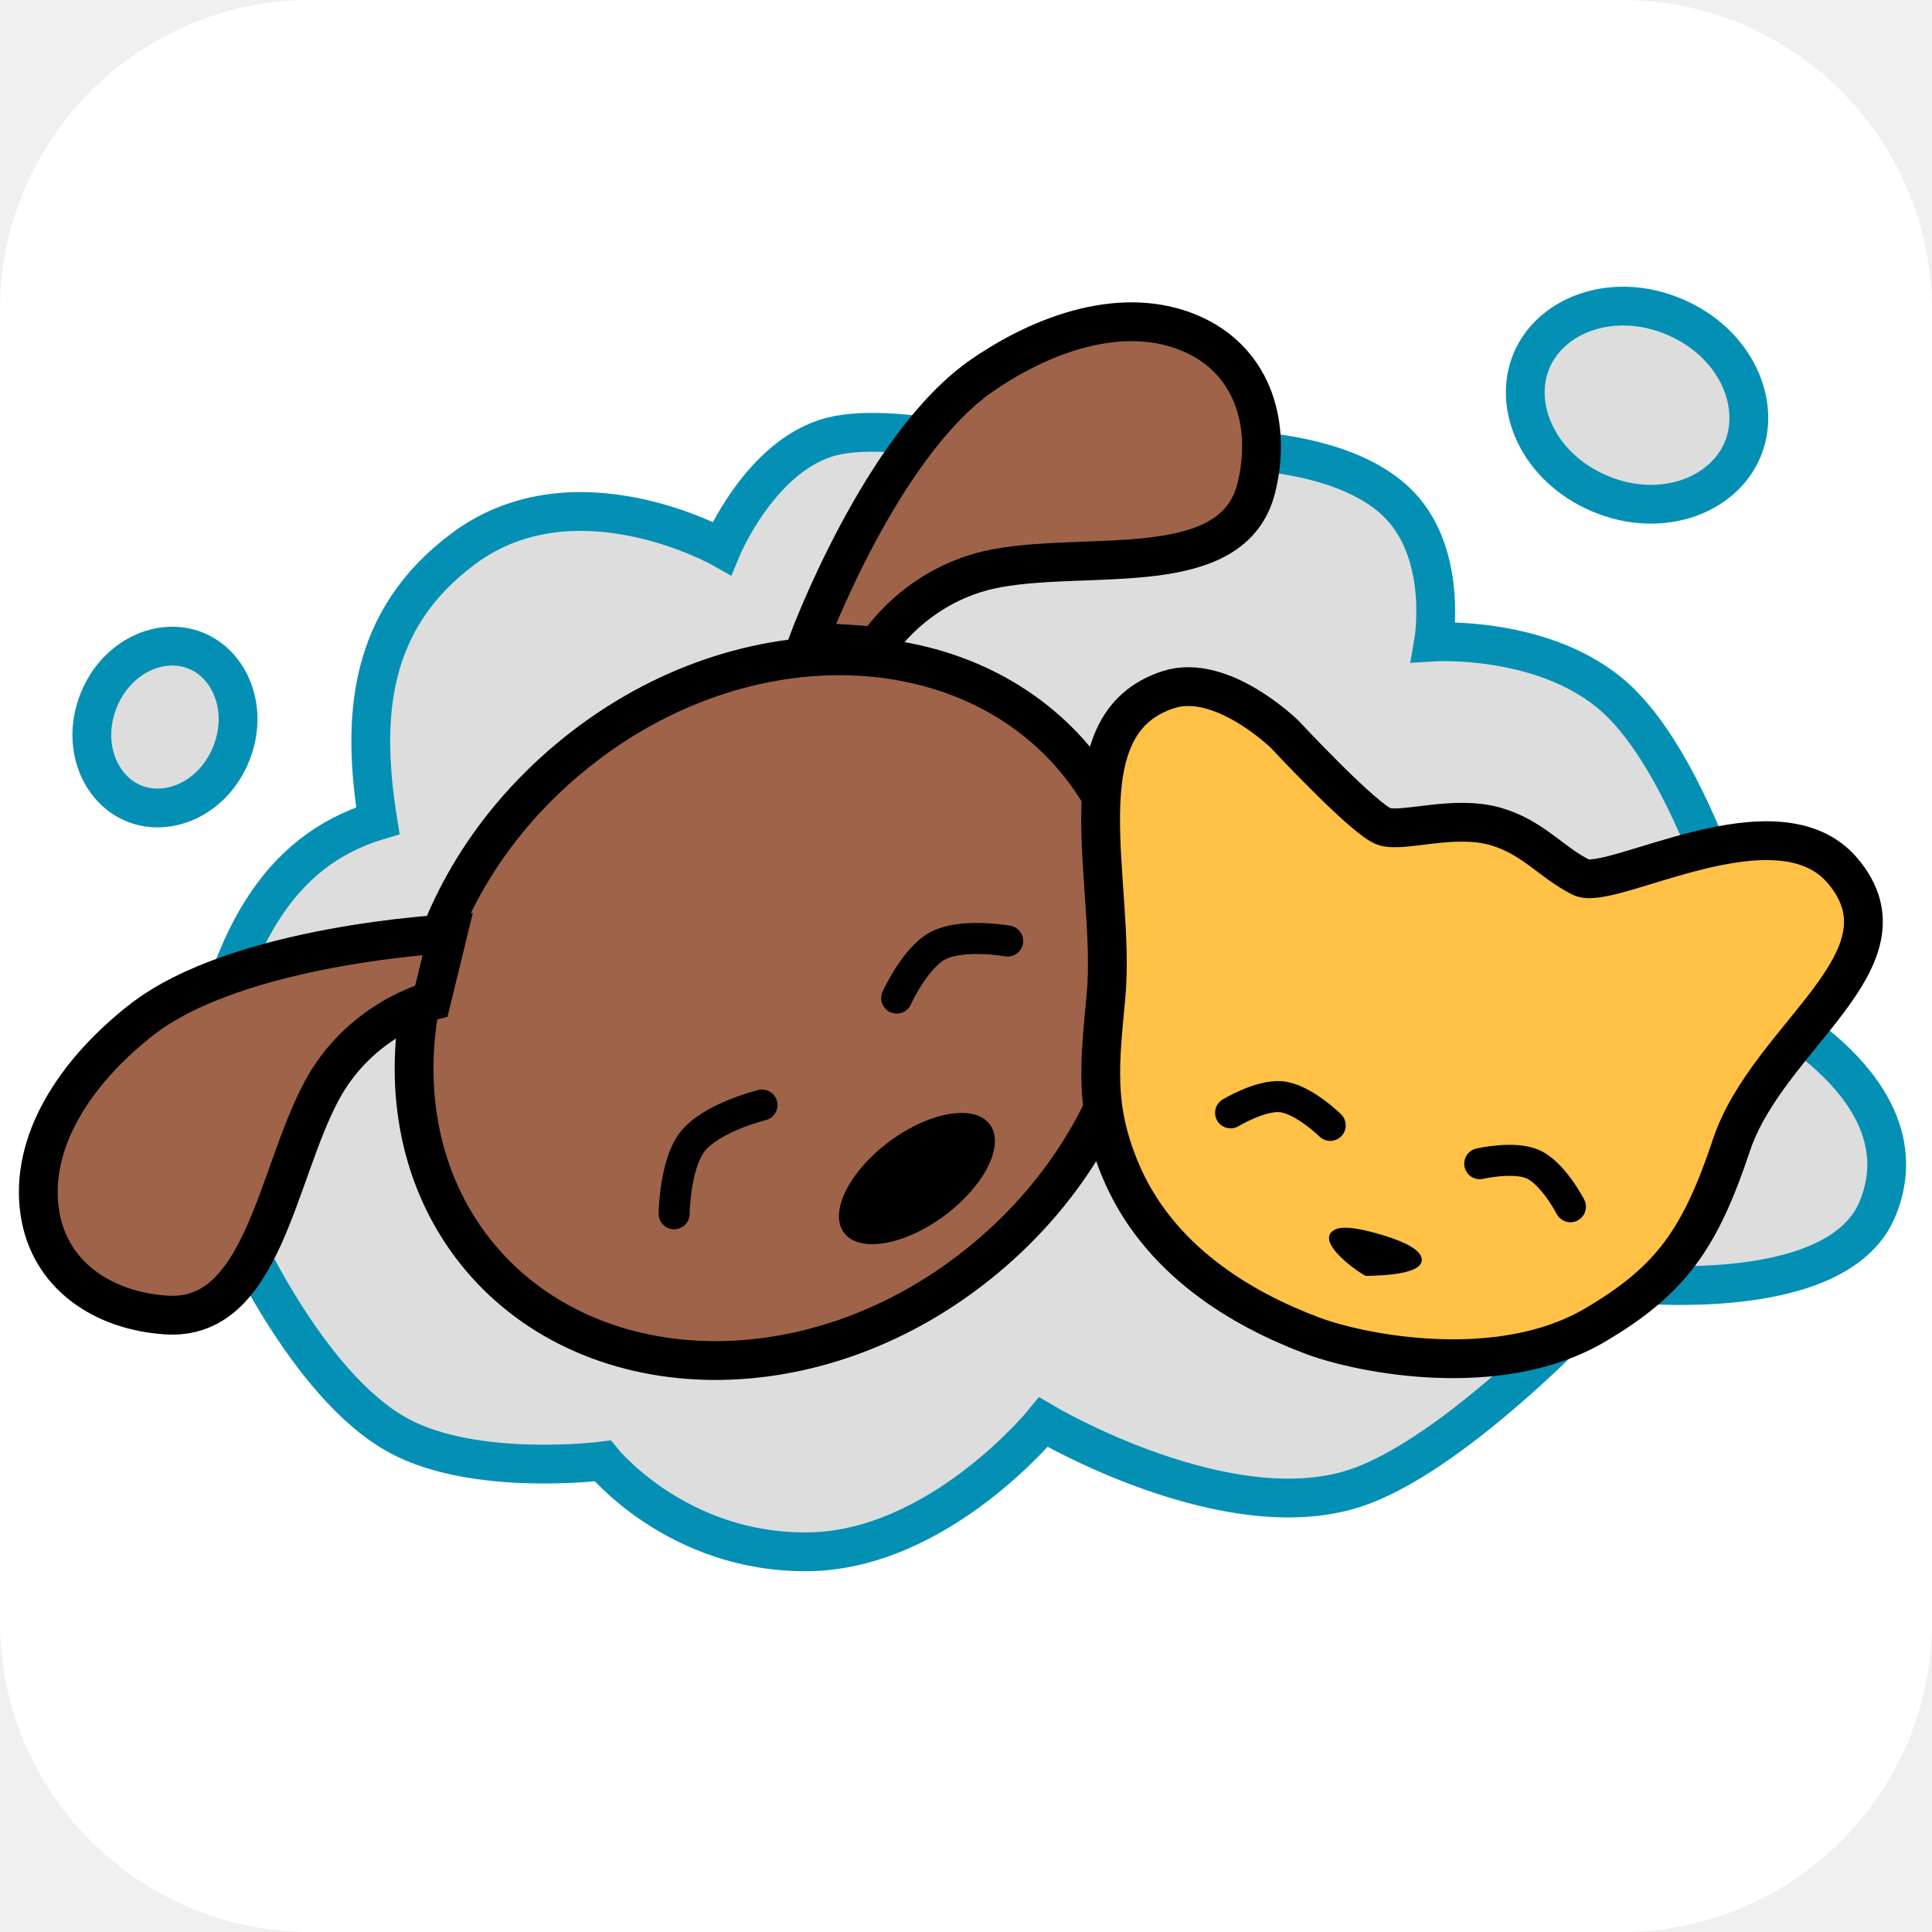
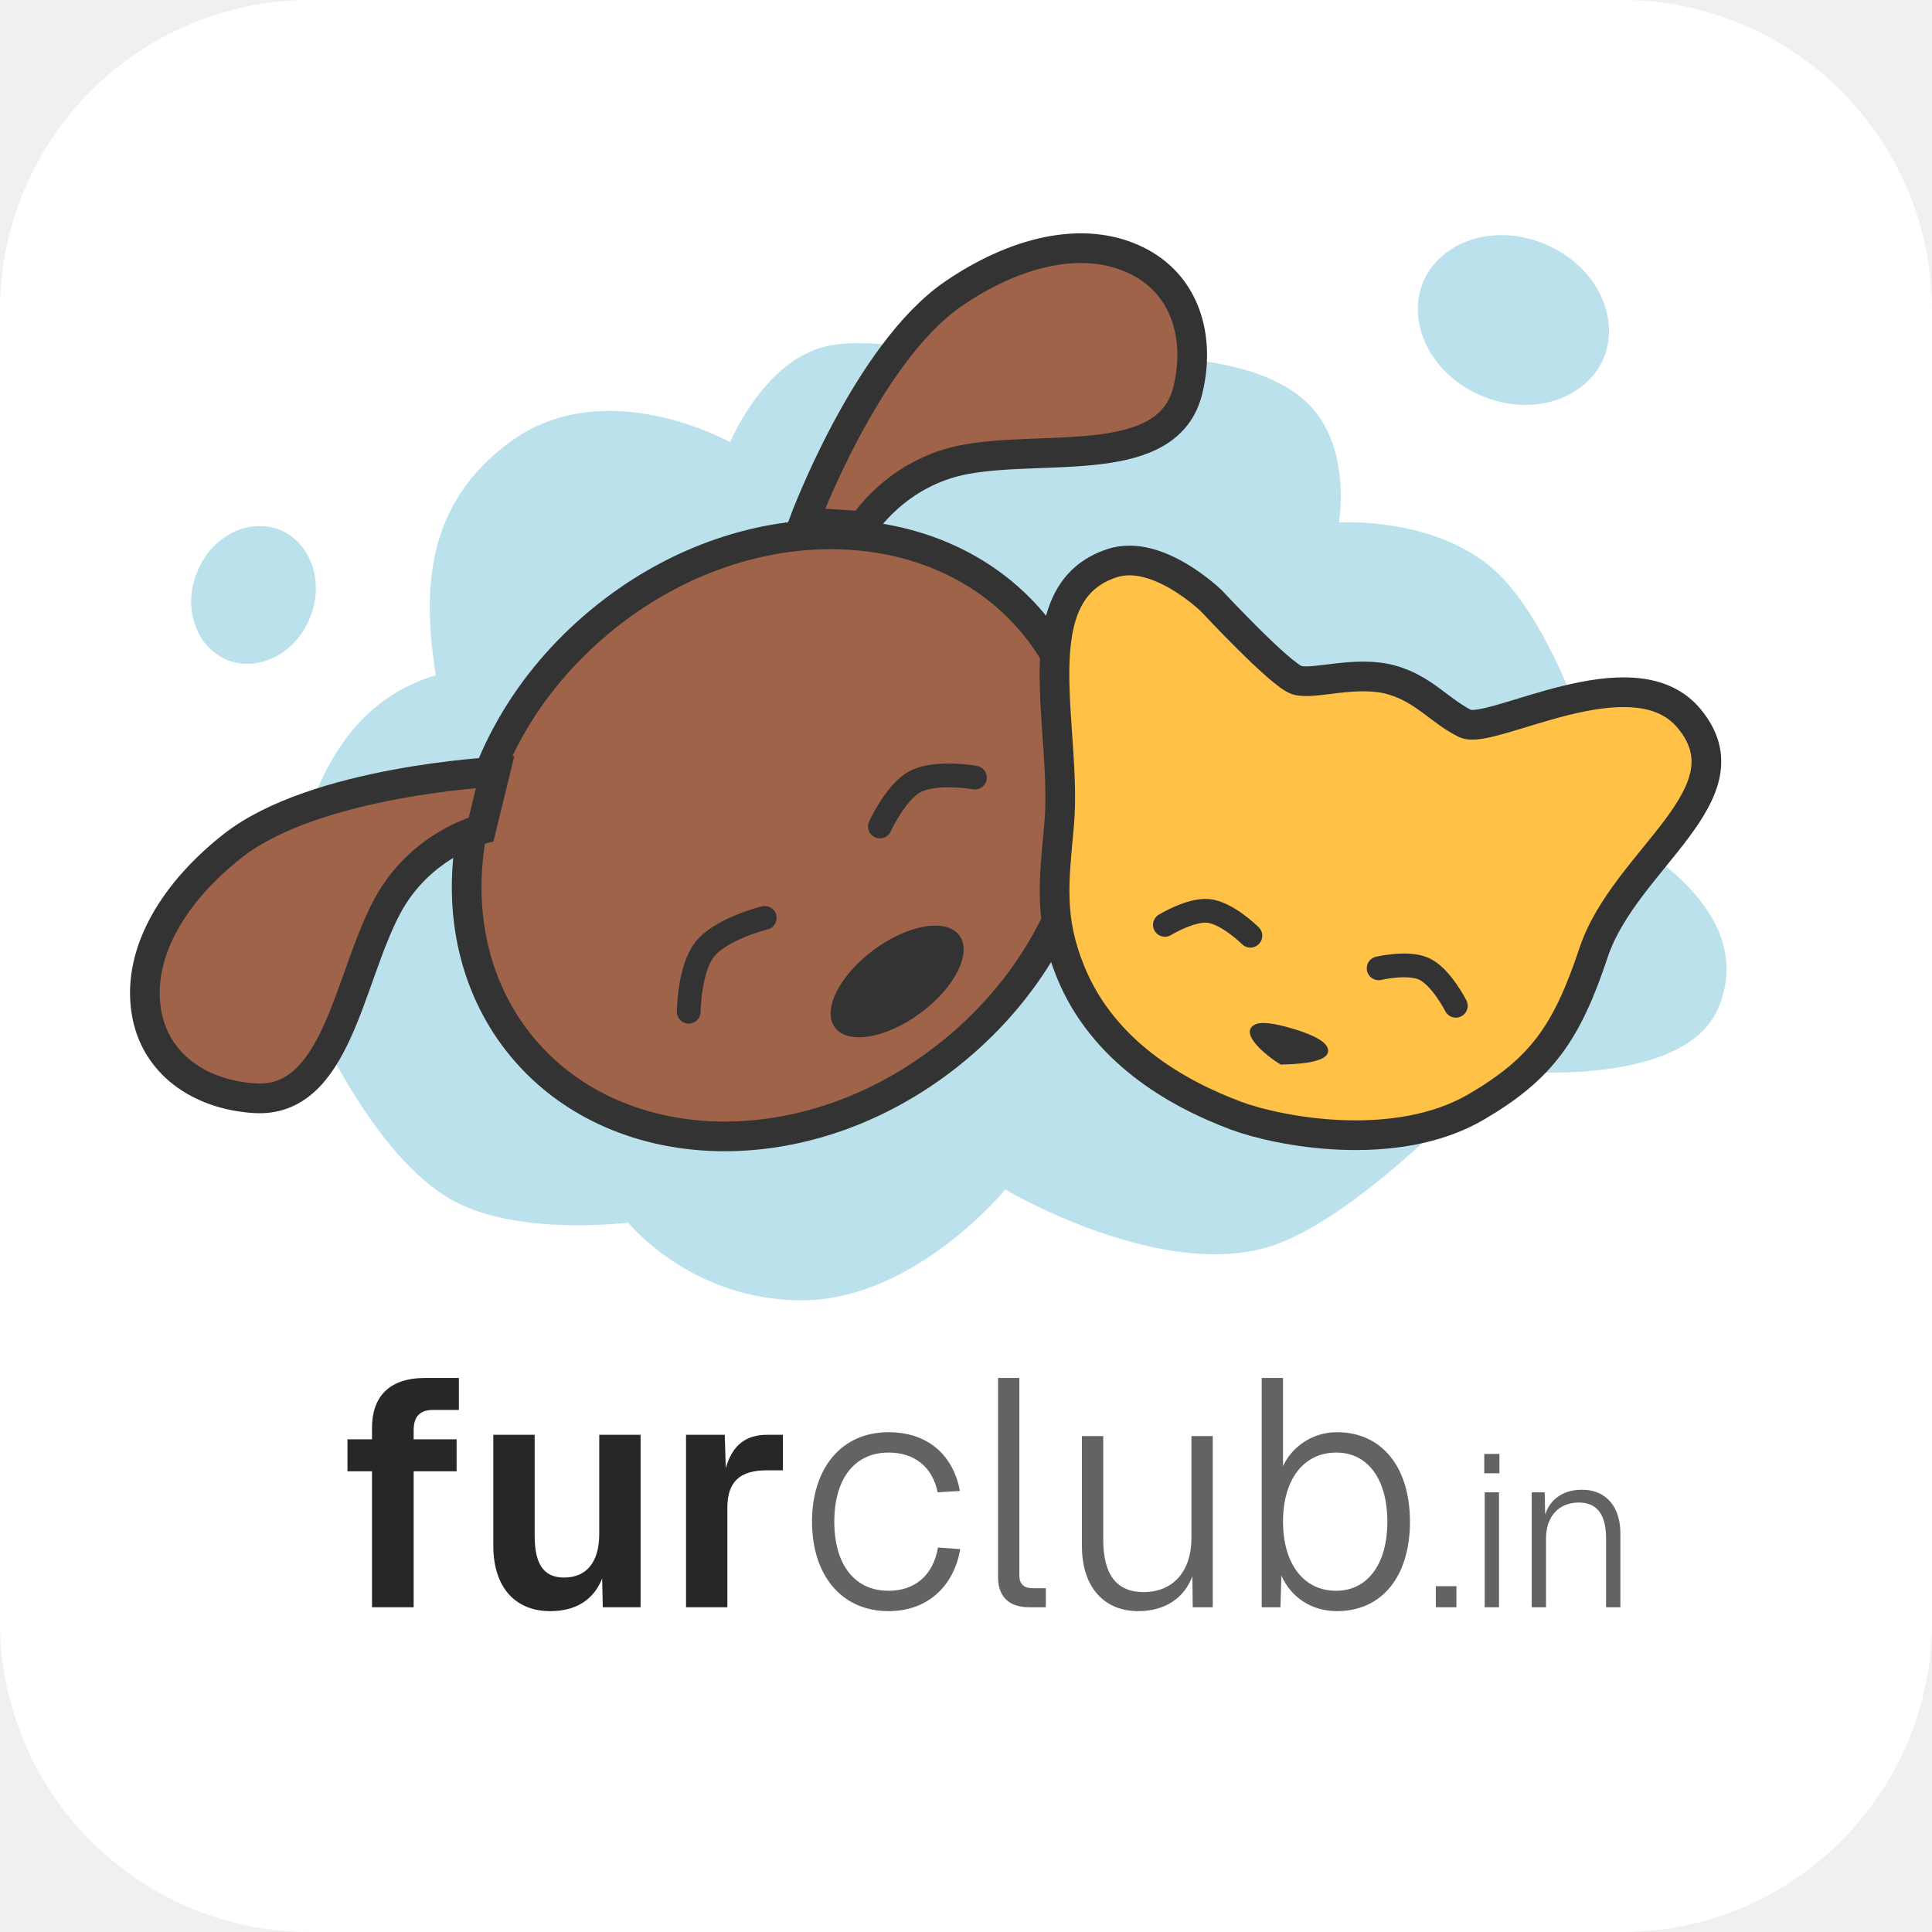
- <svg xmlns="http://www.w3.org/2000/svg" width="1245" height="1245" viewBox="0 0 1245 1245" fill="none">
-   <rect width="1245" height="1245" rx="200" fill="white" />
-   <path d="M299.123 353.227C236.75 399.288 232.912 462.62 243.467 528.832C176.296 548.983 152.759 609.41 137.912 662.214C127.357 718.83 151.347 787.92 151.347 787.92C151.347 787.92 196.658 892.485 256.901 925.141C306.387 951.966 388.365 941.454 388.365 941.454C388.365 941.454 436.344 1000.95 520.788 999.989C605.231 999.029 672.402 916.505 672.402 916.505C672.402 916.505 793.334 988.372 876.794 957.767C947.064 931.999 1041.84 826.304 1041.84 826.304C1041.84 826.304 1182.89 843.646 1209.77 779.284C1242.24 701.557 1133 648.78 1133 648.78C1133 648.78 1096.55 494.924 1037.05 446.307C991.876 409.405 923.814 413.681 923.814 413.681C923.814 413.681 934.059 354.854 898.865 322.521C837.601 266.238 672.402 297.571 672.402 297.571C672.402 297.571 580.607 270.038 536.141 281.259C490.266 292.835 465.132 353.227 465.132 353.227C465.132 353.227 371.092 300.08 299.123 353.227Z" fill="#DDDDDD" stroke="#0490B4" stroke-width="25" />
-   <path d="M149.03 485.648C137.608 514.158 108.936 526.8 86.545 517.829C64.154 508.858 52.143 479.915 63.565 451.406C74.987 422.897 103.66 410.255 126.051 419.226C148.442 428.197 160.453 457.139 149.03 485.648Z" fill="#DDDDDD" stroke="#0490B4" stroke-width="25" />
-   <path d="M1079.05 204.156C1118.24 220.753 1135.54 259.971 1122.88 289.868C1110.21 319.766 1070.01 334.635 1030.82 318.038C991.627 301.44 974.33 262.223 986.99 232.325C999.651 202.428 1039.85 187.559 1079.05 204.156Z" fill="#DDDDDD" stroke="#0490B4" stroke-width="25" />
-   <path d="M366.538 488.889C474.029 398.997 619.741 401.925 692.8 489.288C765.859 576.65 742.96 720.581 635.469 810.473C527.977 900.365 382.266 897.438 309.207 810.075C236.148 722.712 259.046 578.781 366.538 488.889Z" fill="#9F634A" stroke="black" stroke-width="25" />
-   <path d="M278.012 644.941L288.568 601.76C288.568 601.76 153.266 608.477 90.893 657.416C48.042 691.037 18.924 736.102 25.641 781.202C31.685 821.782 66.265 844.759 107.206 847.414C169.243 851.438 177.864 758.391 207.003 703.476C231.952 656.456 278.012 644.941 278.012 644.941Z" fill="#9F634A" stroke="black" stroke-width="25" />
-   <path d="M565.169 416.316L520.811 413.402C520.811 413.402 567.892 286.378 633.317 241.601C678.265 210.839 729.999 196.615 770.994 216.58C807.879 234.543 819.398 274.43 809.623 314.276C794.811 374.653 703.477 354.904 642.342 366.187C589.997 375.848 565.169 416.316 565.169 416.316Z" fill="#9F634A" stroke="black" stroke-width="25" />
-   <path d="M434.425 782.163C434.425 782.163 434.761 750.895 445.94 736.103C457.969 720.188 491.041 712.113 491.041 712.113" stroke="black" stroke-width="20" stroke-linecap="round" />
-   <path d="M577.844 643.158C577.844 643.158 589.404 617.75 603.87 609.708C619.436 601.056 649.352 606.401 649.352 606.401" stroke="black" stroke-width="20" stroke-linecap="round" />
-   <path d="M637.474 724.885C642.203 731.253 641.475 740.899 636.209 751.481C630.957 762.036 621.251 773.376 608.323 782.975C595.395 792.575 581.732 798.585 570.11 800.56C558.456 802.54 549.013 800.447 544.284 794.079C539.556 787.711 540.284 778.066 545.55 767.483C550.802 756.929 560.508 745.588 573.436 735.989C586.364 726.39 600.027 720.379 611.649 718.404C623.302 716.424 632.746 718.517 637.474 724.885Z" fill="black" stroke="black" />
-   <path d="M964.117 532.669C937.151 524.747 904.623 536.507 892.148 532.669C879.673 528.831 827.856 473.174 827.856 473.174C827.856 473.174 787.325 433.372 753.008 444.387C683.382 466.734 719.422 569.133 712.705 642.062C708.741 685.107 705.073 712.366 721.342 752.415C745.635 812.217 800.987 843.989 846.088 860.848C877.754 872.685 966.309 889.979 1027.45 854.131C1076.59 825.32 1095.58 798.474 1115.73 738.021C1139.28 667.381 1235.39 618.64 1187.7 561.457C1145.45 510.793 1038.01 574.89 1018.81 565.295C999.622 555.7 987.98 539.68 964.117 532.669Z" fill="#FFC146" stroke="black" stroke-width="25" stroke-linecap="round" />
-   <path d="M880.212 821.73C873.364 818.129 846.959 798.794 860.949 792.619C865.676 790.533 875.273 791.939 887.936 795.536C899.561 798.838 913.076 803.907 915.325 809.94C919.564 821.312 886.925 821.495 880.212 821.73Z" fill="black" stroke="black" stroke-linecap="round" />
-   <path d="M793.017 717.114C793.017 717.114 812.239 705.495 825.499 706.728C839.767 708.056 857.203 725.199 857.203 725.199" stroke="black" stroke-width="20" stroke-linecap="round" />
-   <path d="M953.553 749.886C953.553 749.886 975.443 744.855 987.653 750.17C1000.79 755.889 1012 777.622 1012 777.622" stroke="black" stroke-width="20" stroke-linecap="round" />
+ <svg xmlns="http://www.w3.org/2000/svg" width="1627" height="1627" viewBox="0 0 1627 1627" fill="none">
+   <g clip-path="url(#clip0_368_169)">
+     <path d="M1365.63 0H261.365C117.017 0 0 117.017 0 261.365V1365.63C0 1509.98 117.017 1627 261.365 1627H1365.63C1509.98 1627 1627 1509.98 1627 1365.63V261.365C1627 117.017 1509.98 0 1365.63 0Z" fill="white" />
+     <path d="M429.222 372.408C359.493 423.869 355.203 494.625 367.003 568.598C291.91 591.112 265.598 658.622 249 717.616C237.2 780.869 264.019 858.058 264.019 858.058C264.019 858.058 314.673 974.881 382.021 1011.36C437.343 1041.33 528.988 1029.59 528.988 1029.59C528.988 1029.59 582.625 1096.06 677.027 1094.99C771.428 1093.91 846.521 1001.72 846.521 1001.72C846.521 1001.72 981.714 1082.01 1075.02 1047.82C1153.57 1019.03 1259.53 900.942 1259.53 900.942C1259.53 900.942 1417.21 920.317 1447.26 848.41C1483.56 761.571 1361.44 702.607 1361.44 702.607C1361.44 702.607 1320.69 530.716 1254.17 476.399C1203.67 435.172 1127.58 439.949 1127.58 439.949C1127.58 439.949 1139.03 374.226 1099.69 338.103C1031.2 275.222 846.521 310.228 846.521 310.228C846.521 310.228 743.9 279.467 694.191 292.004C642.906 304.937 614.808 372.408 614.808 372.408C614.808 372.408 509.678 313.031 429.222 372.408Z" fill="#BBE2EC" />
+     <path d="M261.112 520.042C248.385 551.751 216.439 565.812 191.492 555.834C166.544 545.856 153.161 513.665 165.888 481.957C178.615 450.249 210.561 436.188 235.509 446.166C260.456 456.144 273.839 488.333 261.112 520.042Z" fill="#BBE2EC" />
+     <path d="M1301.45 205.731C1345.24 224.318 1364.57 268.239 1350.43 301.721C1336.27 335.204 1291.35 351.856 1247.55 333.269C1203.75 314.68 1184.43 270.761 1198.57 237.278C1212.72 203.796 1257.64 187.144 1301.45 205.731Z" fill="#BBE2EC" />
+     <path d="M504.55 523.992C624.819 423.636 787.852 426.905 869.596 524.437C951.34 621.968 925.719 782.652 805.45 883.008C685.18 983.363 522.148 980.096 440.404 882.564C358.661 785.032 384.281 624.347 504.55 523.992Z" fill="#9F634A" stroke="#333333" stroke-width="25" />
+     <path d="M405.2 698.315L417 650C417 650 265.747 657.516 196.021 712.273C148.119 749.891 115.568 800.313 123.077 850.775C129.833 896.179 168.49 921.888 214.257 924.859C283.608 929.361 293.245 825.252 325.819 763.809C353.71 711.199 405.2 698.315 405.2 698.315Z" fill="#9F634A" stroke="#333333" stroke-width="25" />
+     <path d="M726.653 443L677 439.737C677 439.737 729.701 297.504 802.935 247.366C853.249 212.92 911.158 196.993 957.046 219.349C998.334 239.463 1011.23 284.125 1000.29 328.742C983.706 396.349 881.47 374.235 813.038 386.869C754.444 397.687 726.653 443 726.653 443Z" fill="#9F634A" stroke="#333333" stroke-width="25" />
+     <path d="M580 852C580 852 580.38 816.737 593.017 800.055C606.615 782.107 644 773 644 773" stroke="#333333" stroke-width="20" stroke-linecap="round" />
+     <path d="M741 696C741 696 753.933 667.541 770.117 658.533C787.531 648.842 821 654.829 821 654.829" stroke="#333333" stroke-width="20" stroke-linecap="round" />
+     <path d="M807.483 788.01C812.759 795.095 811.946 805.826 806.071 817.599C800.212 829.341 789.384 841.957 774.961 852.636C760.538 863.317 745.295 870.003 732.329 872.2C719.327 874.403 708.792 872.074 703.516 864.99C698.242 857.905 699.054 847.175 704.929 835.401C710.788 823.66 721.616 811.043 736.039 800.364C750.462 789.685 765.705 782.997 778.671 780.8C791.672 778.597 802.208 780.926 807.483 788.01Z" fill="#333333" stroke="#333333" />
+     <path d="M1172.66 572.806C1142.54 563.953 1106.22 577.094 1092.28 572.806C1078.35 568.517 1020.48 506.322 1020.48 506.322C1020.48 506.322 975.212 461.844 936.885 474.153C859.123 499.125 899.374 613.553 891.872 695.049C887.445 743.15 883.349 773.611 901.519 818.365C928.65 885.191 990.47 920.696 1040.84 939.535C1076.21 952.762 1175.11 972.088 1243.4 932.029C1298.28 899.834 1319.49 869.834 1341.99 802.28C1368.29 723.342 1475.63 668.875 1422.37 604.975C1375.18 548.36 1255.19 619.986 1233.75 609.264C1212.32 598.542 1199.31 580.64 1172.66 572.806Z" fill="#FFC146" stroke="#333333" stroke-width="25" stroke-linecap="round" />
+     <path d="M1078.75 896C1071.18 891.93 1041.98 870.078 1057.45 863.099C1062.68 860.742 1073.29 862.331 1087.3 866.396C1100.15 870.128 1115.09 875.857 1117.58 882.675C1122.27 895.528 1086.18 895.734 1078.75 896Z" fill="#333333" stroke="#333333" stroke-linecap="round" />
+     <path d="M981 778.853C981 778.853 1002.56 765.709 1017.44 767.104C1033.44 768.606 1053 788 1053 788" stroke="#333333" stroke-width="20" stroke-linecap="round" />
+     <path d="M1161 815.45C1161 815.45 1185.34 809.728 1198.92 815.773C1213.53 822.279 1226 847 1226 847" stroke="#333333" stroke-width="20" stroke-linecap="round" />
+     <path d="M313.27 1202.58C313.27 1176.47 327.413 1160.42 358.146 1160.42H386.432V1187.35H364.674C353.251 1187.35 348.355 1193.33 348.355 1204.48V1212.1H384.529V1239.02H348.355V1353.53H313.27V1239.02H292.599V1212.1H313.27V1202.58ZM463.305 1356.79C433.659 1356.79 415.437 1336.39 415.437 1301.85V1208.29H450.25V1293.15C450.25 1317.62 458.138 1328.5 475 1328.5C493.767 1328.5 504.646 1315.72 504.646 1291.79V1208.29H539.46V1353.53H507.638L507.094 1329.32C499.751 1347.54 484.792 1356.79 463.305 1356.79ZM577.722 1353.53V1208.29H610.36L611.176 1236.3C616.887 1216.72 628.31 1208.29 645.989 1208.29H659.316V1238.21H645.717C623.415 1238.21 612.535 1247.45 612.535 1269.76V1353.53H577.722Z" fill="#272727" />
+     <path d="M748.284 1356.79C707.758 1356.79 683.824 1325.51 683.824 1281.45C683.824 1237.39 707.758 1206.11 748.284 1206.11C781.193 1206.11 802.68 1225.15 808.391 1255.61L789.625 1256.7C785.273 1235.49 770.314 1223.25 748.284 1223.25C719.726 1223.25 702.591 1245.28 702.591 1281.45C702.591 1317.62 719.726 1339.65 748.284 1339.65C770.314 1339.65 785.817 1326.87 789.897 1303.21L808.663 1304.57C803.224 1335.85 781.193 1356.79 748.284 1356.79ZM866.865 1353.53C850.818 1353.53 840.483 1345.64 840.483 1328.23V1160.42H858.434V1326.87C858.434 1333.94 862.241 1337.48 869.585 1337.48H880.736V1353.53H866.865ZM958.459 1356.79C929.629 1356.79 911.134 1336.39 911.134 1302.12V1209.38H929.085V1296.68C929.085 1326.33 940.508 1340.74 963.082 1340.74C987.833 1340.74 1003.34 1323.34 1003.34 1295.32V1209.38H1021.29V1353.53H1004.42L1004.15 1327.42C997.08 1346.18 980.761 1356.79 958.459 1356.79ZM1125.9 1356.79C1104.14 1356.79 1087.01 1344.82 1079.12 1326.87L1078.3 1353.53H1062.53V1160.42H1080.48V1234.67C1087.55 1219.17 1104.41 1206.11 1125.9 1206.11C1163.71 1206.11 1187.37 1235.49 1187.37 1281.45C1187.37 1327.69 1163.71 1356.79 1125.9 1356.79ZM1125.09 1339.65C1151.74 1339.65 1168.33 1317.08 1168.33 1281.45C1168.33 1245.55 1151.74 1223.25 1125.36 1223.25C1097.62 1223.25 1080.48 1246.09 1080.48 1281.45C1080.48 1316.54 1097.62 1339.65 1125.09 1339.65ZM1209.15 1353.53V1335.81H1226.5V1353.53H1209.15ZM1250.31 1353.53V1256.75H1262.36V1353.53H1250.31ZM1249.94 1240.68V1224.43H1262.73V1240.68H1249.94ZM1289.9 1353.53V1256.75H1300.85L1301.22 1275.56C1305.78 1261.32 1317.83 1254.56 1332.08 1254.56C1354.17 1254.56 1364.58 1270.81 1364.58 1291.26V1353.53H1352.53V1295.64C1352.53 1276.84 1345.95 1265.33 1329.52 1265.33C1312.9 1265.33 1301.95 1276.84 1301.95 1295.64V1353.53H1289.9Z" fill="#636363" />
+   </g>
+   <defs>
+     <clipPath id="clip0_368_169">
+       <rect width="1627" height="1627" fill="white" />
+     </clipPath>
+   </defs>
</svg>
